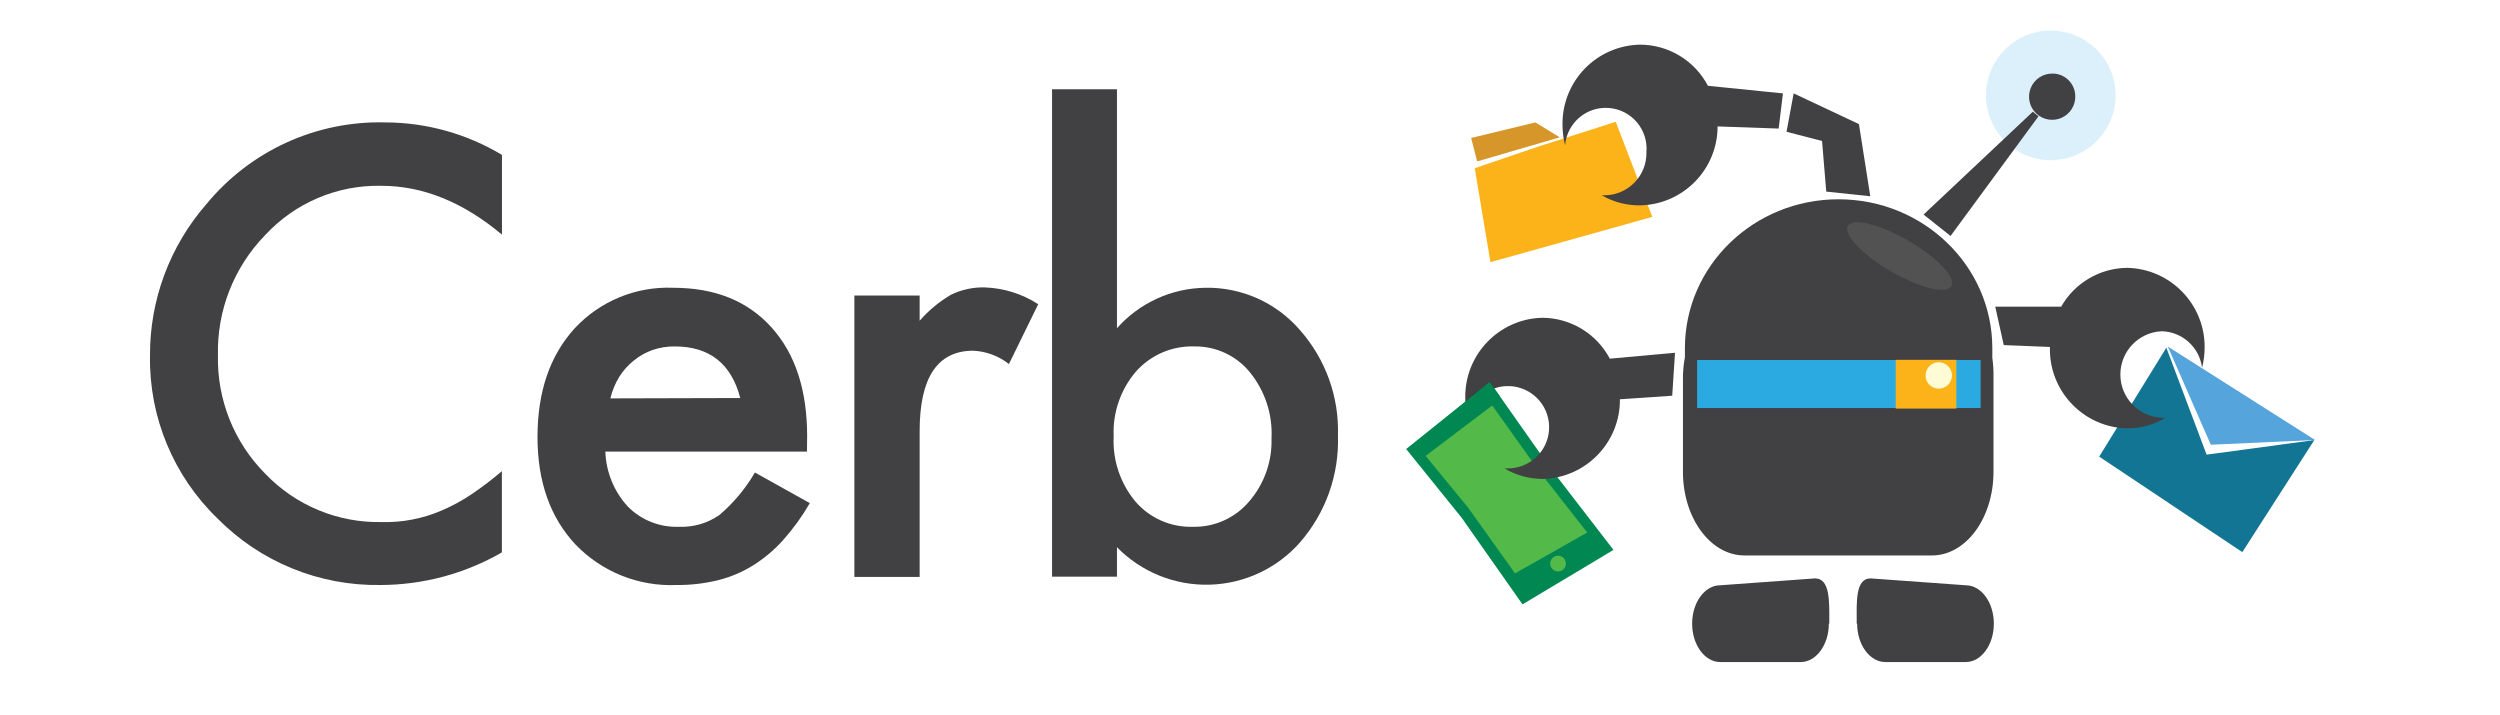
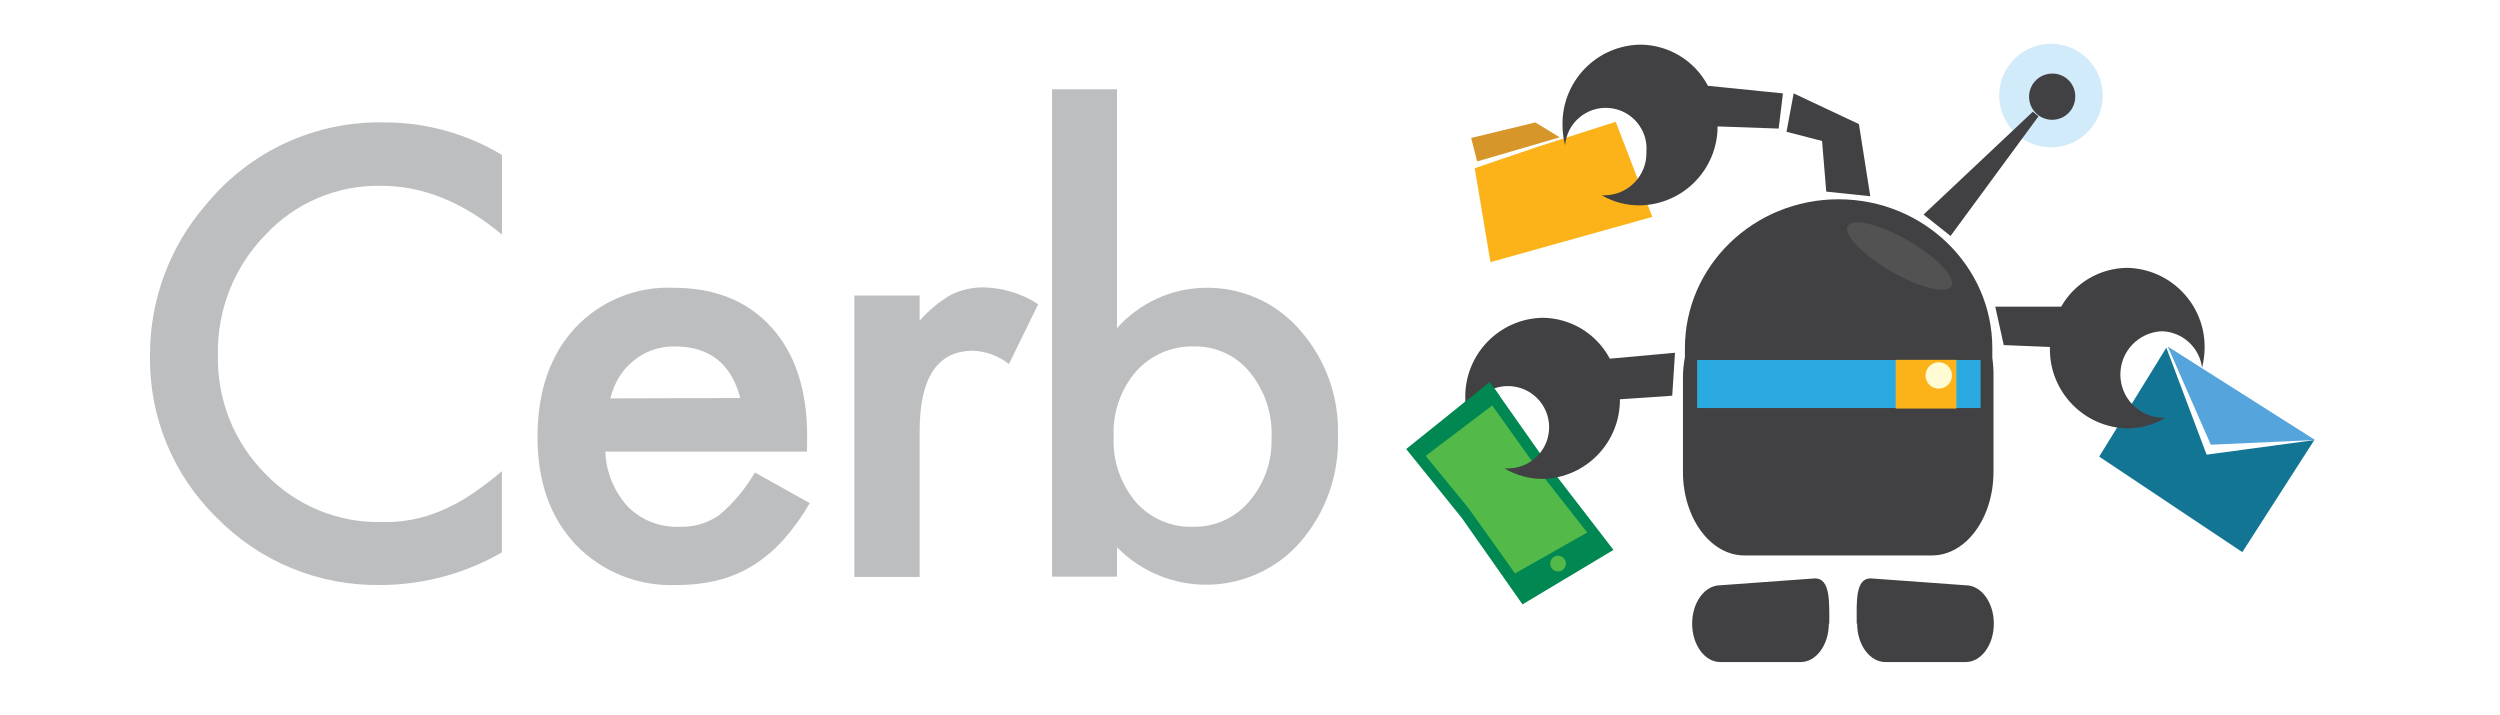
<svg xmlns="http://www.w3.org/2000/svg" viewBox="0 0 280 80">
  <defs>
-     <style>.a{fill:#414042;}.b{fill:#9bd4f4;opacity:0.35;}.c{fill:#008752;}.d{fill:#53b949;}.e{fill:#fbb319;}.f{fill:#d7962a;}.g{fill:#137594;}.h{fill:#55a4db;}.i{fill:#2baae2;}.j{fill:#525252;}.k{fill:#fffbd5;}</style>
+     <style>.a{fill:#bcbec0;}.b{fill:#9bd4f4;fill-opacity:0.45;}.c{fill:#008752;}.d{fill:#53b949;}.e{fill:#fbb319;}.f{fill:#d7962a;}.g{fill:#137594;}.h{fill:#55a4db;}.i{fill:#414042;}.j{fill:#2baae2;}.k{fill:#525252;}.l{fill:#fffbd5;}</style>
  </defs>
  <path class="a" d="M56.22,17.35v8.93q-6.54-5.48-13.53-5.47a17.2,17.2,0,0,0-13,5.53A18.66,18.66,0,0,0,24.41,39.8a18.22,18.22,0,0,0,5.31,13.27,17.53,17.53,0,0,0,13,5.4,15.86,15.86,0,0,0,6.76-1.3,19.77,19.77,0,0,0,3.22-1.74,37,37,0,0,0,3.51-2.66v9.1a27.33,27.33,0,0,1-13.59,3.65,25.08,25.08,0,0,1-18.28-7.47,24.77,24.77,0,0,1-7.54-18.18,25.62,25.62,0,0,1,6.31-17,25.1,25.1,0,0,1,20.09-9.16A25.5,25.5,0,0,1,56.22,17.35Z" />
  <path class="a" d="M90.38,50.58H67.8a9.58,9.58,0,0,0,2.53,6.17A7.67,7.67,0,0,0,76.05,59a7.42,7.42,0,0,0,4.5-1.3,18.42,18.42,0,0,0,4-4.78l6.15,3.43a25,25,0,0,1-3,4.15,15.75,15.75,0,0,1-3.4,2.85A13.55,13.55,0,0,1,80.35,65a18.78,18.78,0,0,1-4.56.52A14.83,14.83,0,0,1,64.47,61q-4.28-4.56-4.27-12.1t4.14-12.1A14.27,14.27,0,0,1,75.4,32.23q7,0,11,4.43t4,12.2Zm-7.47-6Q81.4,38.8,75.57,38.8a7.47,7.47,0,0,0-2.49.4A7,7,0,0,0,71,40.37a7.22,7.22,0,0,0-1.64,1.83,8.38,8.38,0,0,0-1,2.42Z" />
  <path class="a" d="M95.69,33.1H103v2.82A14.14,14.14,0,0,1,106.53,33a8.16,8.16,0,0,1,3.75-.81,11.77,11.77,0,0,1,6,1.88L113,40.77a7,7,0,0,0-4-1.49q-6,0-6,9V64.62H95.69Z" />
  <path class="a" d="M125.1,10V36.76a13.46,13.46,0,0,1,9.9-4.53A13.65,13.65,0,0,1,145.62,37a17,17,0,0,1,4.23,11.77,17.32,17.32,0,0,1-4.27,12,14,14,0,0,1-20.48.52v3.3h-7.27V10Zm17.31,39.12A10.89,10.89,0,0,0,140,41.71a7.87,7.87,0,0,0-6.24-2.91,8.38,8.38,0,0,0-6.53,2.81,10.43,10.43,0,0,0-2.5,7.25,10.59,10.59,0,0,0,2.46,7.34A8.17,8.17,0,0,0,133.61,59a8,8,0,0,0,6.28-2.82A10.32,10.32,0,0,0,142.41,49.09Z" />
-   <circle class="b" cx="229.69" cy="10.68" r="7.26" />
+   <circle class="b" cx="229.71" cy="10.7" r="5.8" />
  <polygon class="c" points="166.86 42.78 173.62 52.39 180.71 61.59 170.52 67.69 163.72 58.01 157.49 50.29 166.86 42.78" />
  <polygon class="d" points="167.13 45.41 172.31 52.67 177.77 59.64 169.68 64.22 164.46 56.9 159.67 51.06 167.13 45.41" />
  <path class="d" d="M175.38,63.1a.88.88,0,1,1-.88-.86A.87.87,0,0,1,175.38,63.1Z" />
  <polygon class="e" points="165.17 18.84 166.93 29.36 185.06 24.29 180.96 13.64 172.19 16.45 165.17 18.84" />
  <polygon class="f" points="165.44 18.08 164.77 15.45 171.96 13.71 174.69 15.38 165.44 18.08" />
  <polygon class="g" points="259.2 49.29 247.14 50.92 242.63 38.94 235.11 51.14 251.14 61.84 259.2 49.29" />
  <polygon class="h" points="259.29 49.28 242.79 38.81 247.61 49.81 259.29 49.28" />
-   <polygon class="a" points="200.89 10.46 200.09 14.76 204.07 15.79 204.54 21.46 209.47 21.98 208.2 13.9 200.89 10.46" />
-   <path class="a" d="M223.14,40.07c0-.35,0-.71,0-1.08,0-9.2-7.72-16.67-17.23-16.67S188.71,29.79,188.71,39q0,.49,0,1a12.61,12.61,0,0,0-.22,2.33V52.85c0,5.17,3.08,9.36,6.89,9.36h21c3.81,0,6.89-4.19,6.89-9.36V42.28A13.26,13.26,0,0,0,223.14,40.07Z" />
-   <path class="a" d="M187.6,39.51l-7.3.66a8.61,8.61,0,0,0-7.53-4.58,8.84,8.84,0,0,0-8.66,9,9.47,9.47,0,0,0,.28,2.27,4.61,4.61,0,1,1,4.53,5.6l-.42,0a8.39,8.39,0,0,0,4.27,1.18,8.85,8.85,0,0,0,8.66-8.92l5.86-.4Z" />
+   <polygon class="i" points="200.89 10.46 200.09 14.76 204.07 15.79 204.54 21.46 209.47 21.98 208.2 13.9 200.89 10.46" />
+   <path class="i" d="M223.14,40.07c0-.35,0-.71,0-1.08,0-9.2-7.72-16.67-17.23-16.67S188.71,29.79,188.71,39q0,.49,0,1a12.61,12.61,0,0,0-.22,2.33V52.85c0,5.17,3.08,9.36,6.89,9.36h21c3.81,0,6.89-4.19,6.89-9.36V42.28A13.26,13.26,0,0,0,223.14,40.07Z" />
+   <path class="i" d="M187.6,39.51l-7.3.66a8.61,8.61,0,0,0-7.53-4.58,8.84,8.84,0,0,0-8.66,9,9.47,9.47,0,0,0,.28,2.27,4.61,4.61,0,1,1,4.53,5.6l-.42,0a8.39,8.39,0,0,0,4.27,1.18,8.85,8.85,0,0,0,8.66-8.92l5.86-.4Z" />
  <polyline class="c" points="167.97 44.36 166.82 42.78 157.61 50.33 159.4 51.18" />
-   <path class="a" d="M238.25,30a8.59,8.59,0,0,0-7.4,4.35l-7.38,0,.95,4.3,5.17.21s0,.08,0,.12a8.86,8.86,0,0,0,8.67,9,8.33,8.33,0,0,0,4.27-1.19,3,3,0,0,1-.42,0,4.85,4.85,0,0,1,0-9.69,4.67,4.67,0,0,1,4.52,4.09,9.41,9.41,0,0,0,.29-2.27A8.86,8.86,0,0,0,238.25,30Z" />
-   <path class="a" d="M199.69,10.46l-8.4-.85A8.62,8.62,0,0,0,183.71,5,8.85,8.85,0,0,0,175,14a9.41,9.41,0,0,0,.29,2.27,4.57,4.57,0,0,1,9.11.76,4.72,4.72,0,0,1-4.59,4.84l-.42,0A8.36,8.36,0,0,0,183.71,23a8.85,8.85,0,0,0,8.66-8.84l6.84.24Z" />
-   <path class="a" d="M232.43,10.73a2.59,2.59,0,1,1-2.59-2.49A2.55,2.55,0,0,1,232.43,10.73Z" />
-   <polyline class="a" points="227.68 12.51 215.44 24.03 218.46 26.43 228.31 13.03" />
-   <rect class="i" x="190.08" y="40.32" width="31.75" height="5.38" />
-   <path class="j" d="M218.58,32c-.48,1-3.48.29-6.69-1.55s-5.43-4.13-4.95-5.11,3.48-.28,6.69,1.56S219.06,31,218.58,32Z" />
-   <path class="a" d="M204.83,69.85c0,2.37-1.42,4.3-3.16,4.3h-9c-1.74,0-3.15-1.93-3.15-4.3h0c0-2.38,1.41-4.3,3.15-4.3l10.61-.77c1.74,0,1.6,2.69,1.6,5.07Z" />
-   <path class="a" d="M208,69.85c0,2.37,1.42,4.3,3.16,4.3h9c1.74,0,3.15-1.93,3.15-4.3h0c0-2.38-1.41-4.3-3.15-4.3l-10.65-.77c-1.74,0-1.56,2.69-1.56,5.07Z" />
+   <path class="i" d="M238.25,30a8.59,8.59,0,0,0-7.4,4.35l-7.38,0,.95,4.3,5.17.21s0,.08,0,.12a8.86,8.86,0,0,0,8.67,9,8.33,8.33,0,0,0,4.27-1.19,3,3,0,0,1-.42,0,4.85,4.85,0,0,1,0-9.69,4.67,4.67,0,0,1,4.52,4.09,9.41,9.41,0,0,0,.29-2.27A8.86,8.86,0,0,0,238.25,30Z" />
+   <path class="i" d="M199.69,10.46l-8.4-.85A8.62,8.62,0,0,0,183.71,5,8.85,8.85,0,0,0,175,14a9.41,9.41,0,0,0,.29,2.27,4.57,4.57,0,0,1,9.11.76,4.72,4.72,0,0,1-4.59,4.84l-.42,0A8.36,8.36,0,0,0,183.71,23a8.85,8.85,0,0,0,8.66-8.84l6.84.24Z" />
+   <path class="i" d="M232.43,10.73a2.59,2.59,0,1,1-2.59-2.49A2.55,2.55,0,0,1,232.43,10.73Z" />
+   <polyline class="i" points="227.68 12.51 215.44 24.03 218.46 26.43 228.31 13.03" />
+   <rect class="j" x="190.08" y="40.32" width="31.75" height="5.38" />
+   <path class="k" d="M218.58,32c-.48,1-3.48.29-6.69-1.55s-5.43-4.13-4.95-5.11,3.48-.28,6.69,1.56S219.06,31,218.58,32Z" />
+   <path class="i" d="M204.83,69.85c0,2.37-1.42,4.3-3.16,4.3h-9c-1.74,0-3.15-1.93-3.15-4.3h0c0-2.38,1.41-4.3,3.15-4.3l10.61-.77c1.74,0,1.6,2.69,1.6,5.07Z" />
+   <path class="i" d="M208,69.85c0,2.37,1.42,4.3,3.16,4.3h9c1.74,0,3.15-1.93,3.15-4.3h0c0-2.38-1.41-4.3-3.15-4.3l-10.65-.77c-1.74,0-1.56,2.69-1.56,5.07Z" />
  <rect class="e" x="212.32" y="40.3" width="6.79" height="5.46" />
-   <circle class="k" cx="217.14" cy="42.05" r="1.48" />
+   <circle class="l" cx="217.14" cy="42.05" r="1.48" />
</svg>
